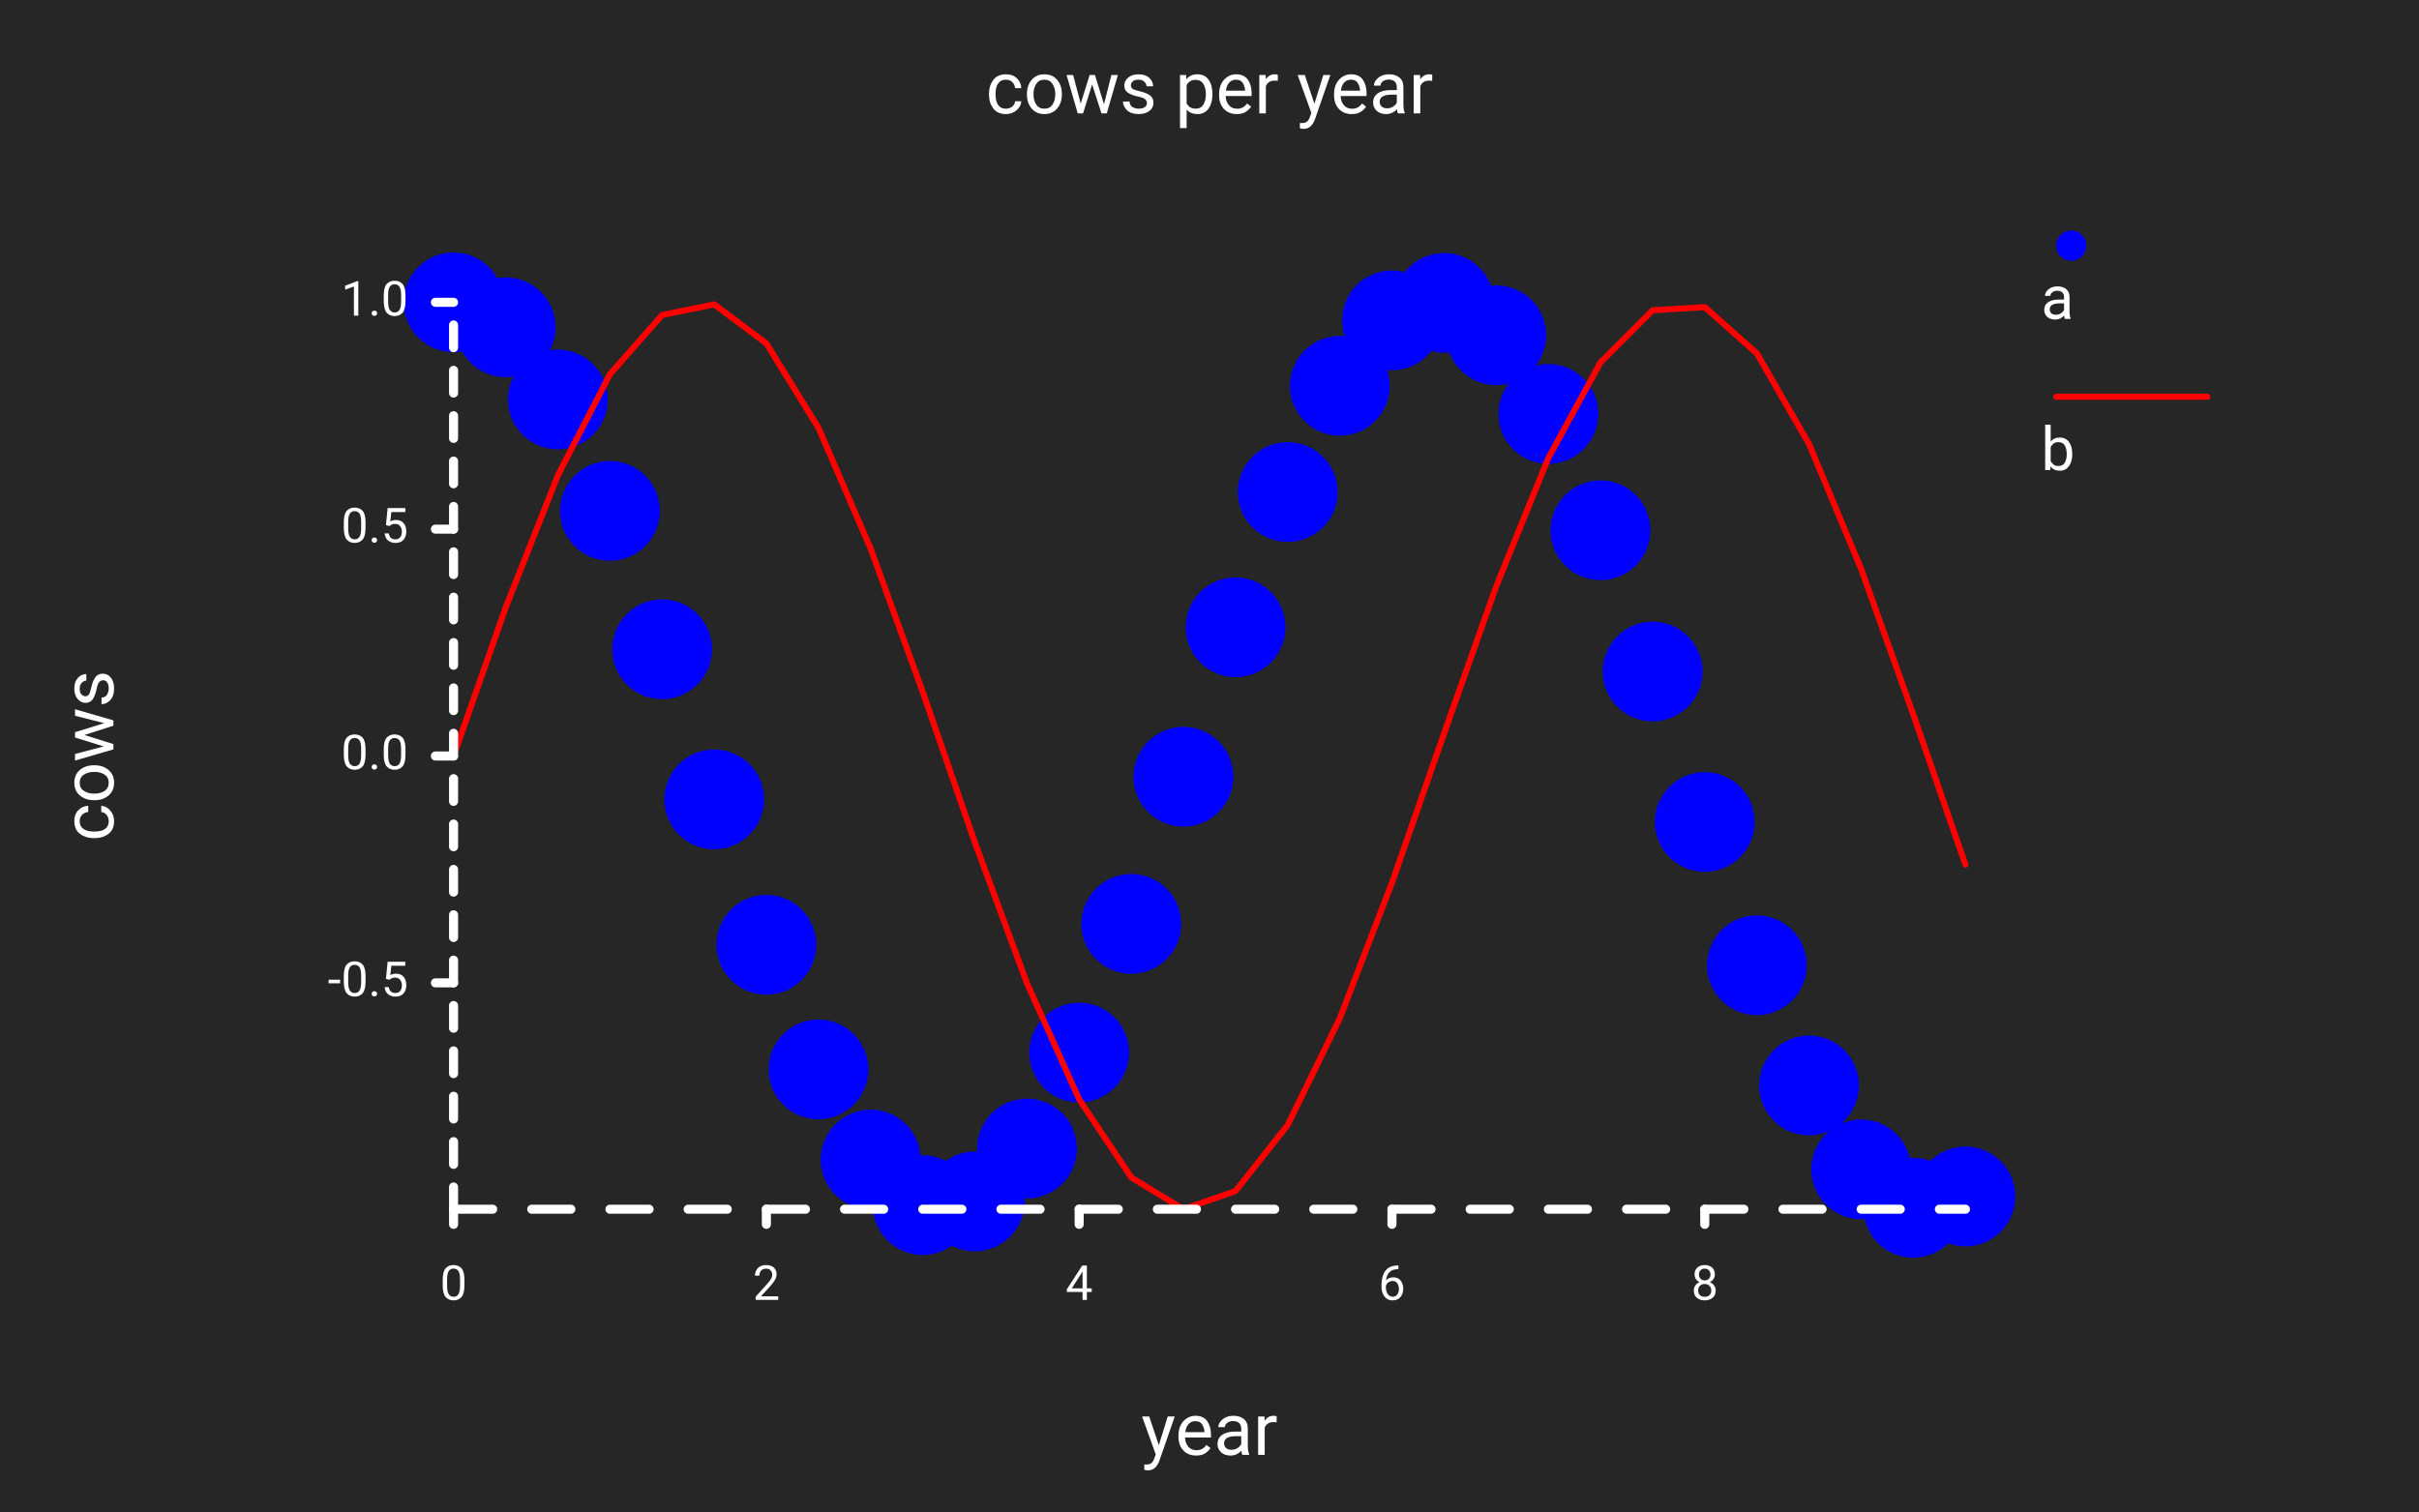
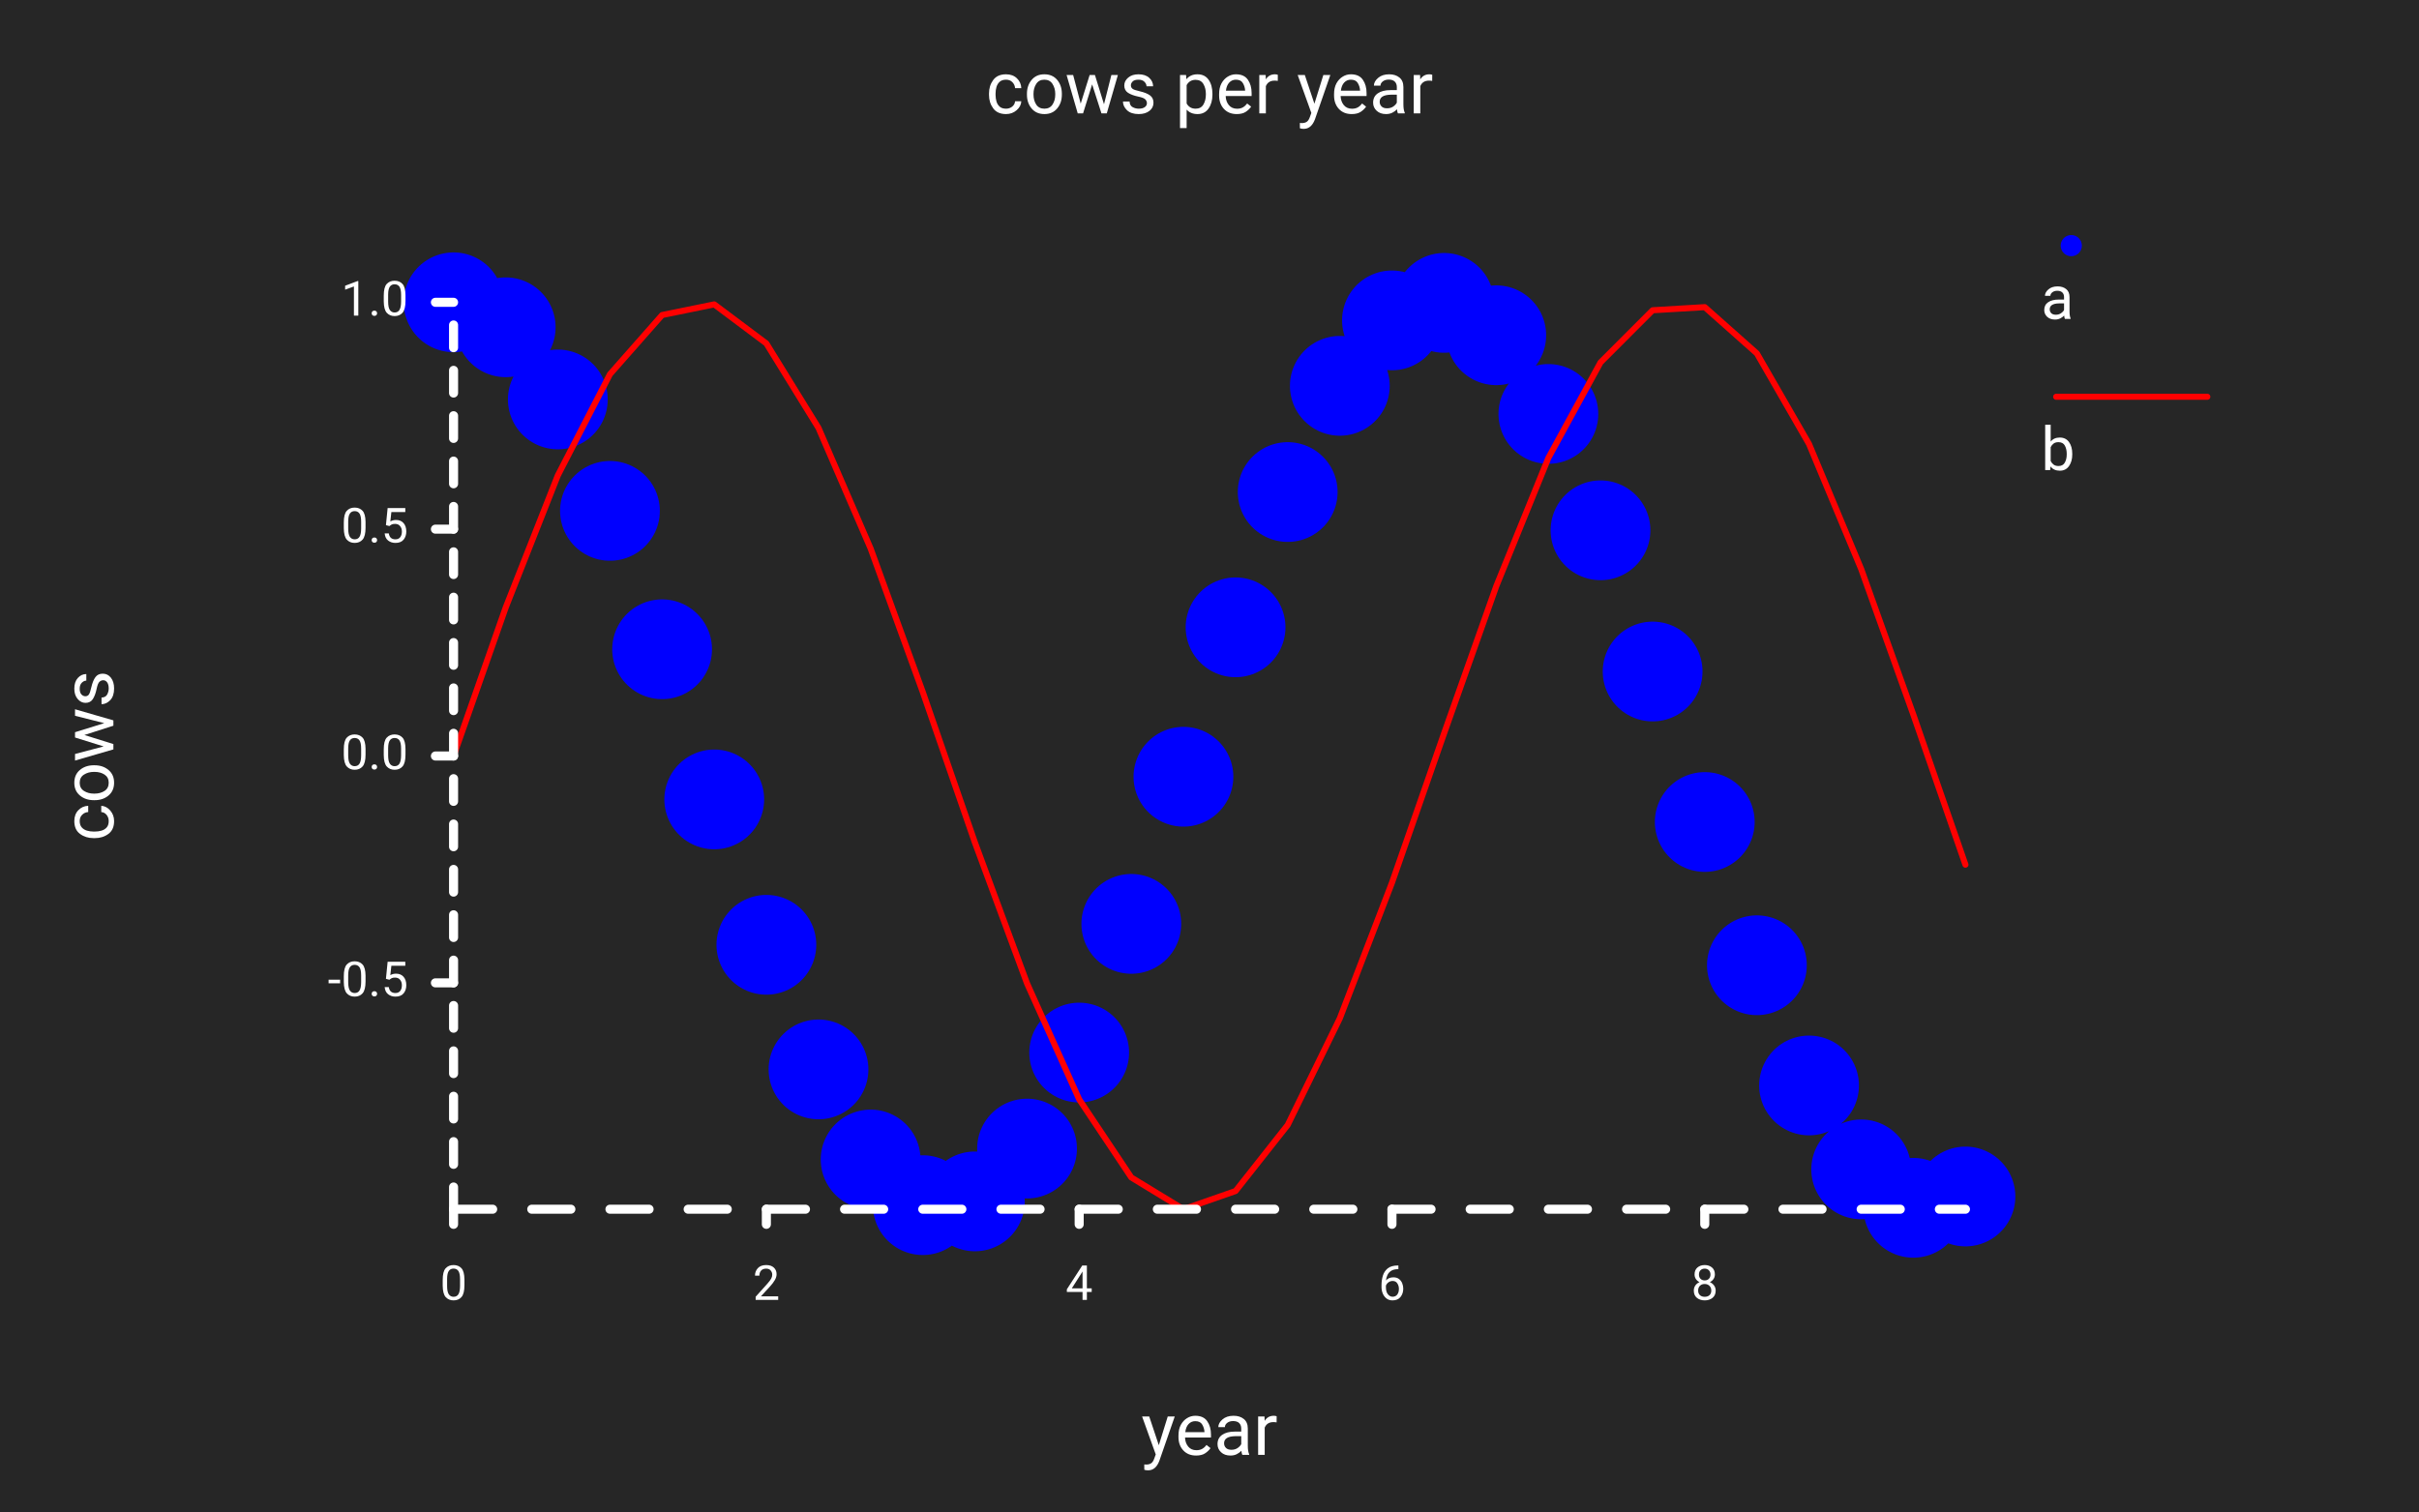
<svg xmlns="http://www.w3.org/2000/svg" class="poloto" width="800" height="500" viewBox="0 0 800 500">
  <style>
.poloto{
  stroke-linecap:round;
  stroke-linejoin:round;
  font-family:Roboto,sans-serif;
  font-size:16px;
}
.poloto_background{fill:#262626;}
.poloto_scatter{stroke-width:7}
.poloto_line{stroke-width:2}
.poloto_text{fill: white;}
.poloto_names{font-size:24px;dominant-baseline:start;text-anchor:middle;}
.poloto_where{dominant-baseline:middle;text-anchor:start}
.poloto_text.poloto_legend{font-size:20px;dominant-baseline:middle;text-anchor:start;}
.poloto_text.poloto_ticks.poloto_y{dominant-baseline:middle;text-anchor:end}
.poloto_text.poloto_ticks.poloto_x{dominant-baseline:start;text-anchor:middle}
.poloto_imgs.poloto_ticks{stroke: white;stroke-width:3;fill:none;stroke-dasharray:none}
.poloto_grid{stroke:gray;stroke-width:0.5}

- .poloto0stroke{stroke:blue;}
- .poloto1stroke{stroke:red;}
- .poloto2stroke{stroke:green;}
- .poloto3stroke{stroke:gold;}
- .poloto4stroke{stroke:aqua;}
- .poloto5stroke{stroke:lime;}
- .poloto6stroke{stroke:orange;}
- .poloto7stroke{stroke:chocolate;}
- .poloto0fill{fill:blue;}
- .poloto1fill{fill:red;}
- .poloto2fill{fill:green;}
- .poloto3fill{fill:gold;}
- .poloto4fill{fill:aqua;}
- .poloto5fill{fill:lime;}
- .poloto6fill{fill:orange;}
- .poloto7fill{fill:chocolate;}
- .poloto_scatter{stroke-width:33;}.poloto_legend.poloto_imgs.poloto_scatter{stroke-width:10}
+ .poloto0.poloto_stroke{stroke:blue;}
+ .poloto1.poloto_stroke{stroke:red;}
+ .poloto2.poloto_stroke{stroke:green;}
+ .poloto3.poloto_stroke{stroke:gold;}
+ .poloto4.poloto_stroke{stroke:aqua;}
+ .poloto5.poloto_stroke{stroke:lime;}
+ .poloto6.poloto_stroke{stroke:orange;}
+ .poloto7.poloto_stroke{stroke:chocolate;}
+ .poloto0.poloto_fill{fill:blue;}
+ .poloto1.poloto_fill{fill:red;}
+ .poloto2.poloto_fill{fill:green;}
+ .poloto3.poloto_fill{fill:gold;}
+ .poloto4.poloto_fill{fill:aqua;}
+ .poloto5.poloto_fill{fill:lime;}
+ .poloto6.poloto_fill{fill:orange;}
+ .poloto7.poloto_fill{fill:chocolate;}
+ .poloto_scatter.poloto_plot{stroke-width:33;}
	</style>
  <circle r="1e5" class="poloto_background" />
-   <path id="poloto_plot0" class="poloto_plot poloto_scatter poloto0stroke" d=" M 150.00 100.00 h 0.00 M 167.24 108.26 h 0.00 M 184.48 132.13 h 0.00 M 201.72 168.99 h 0.00 M 218.97 214.77 h 0.00 M 236.21 264.44 h 0.00 M 253.45 312.53 h 0.00 M 270.69 353.75 h 0.00 M 287.93 383.55 h 0.00 M 305.17 398.65 h 0.00 M 322.41 397.41 h 0.00 M 339.66 379.94 h 0.00 M 356.90 348.18 h 0.00 M 374.14 305.61 h 0.00 M 391.38 256.94 h 0.00 M 408.62 207.51 h 0.00 M 425.86 162.76 h 0.00 M 443.10 127.63 h 0.00 M 460.34 105.98 h 0.00 M 477.59 100.19 h 0.00 M 494.83 110.90 h 0.00 M 512.07 136.93 h 0.00 M 529.31 175.42 h 0.00 M 546.55 222.13 h 0.00 M 563.79 271.91 h 0.00 M 581.03 319.30 h 0.00 M 598.28 359.06 h 0.00 M 615.52 386.82 h 0.00 M 632.76 399.53 h 0.00 M 650.00 395.79 h 0.00" />
-   <path id="poloto_plot1" class="poloto_plot poloto_line poloto1stroke" fill="none" stroke="black" d=" M 150.00 250.08 L 167.24 200.97 L 184.48 157.27 L 201.72 123.79 L 218.97 104.21 L 236.21 100.69 L 253.45 113.61 L 270.69 141.56 L 287.93 181.45 L 305.17 228.90 L 322.41 278.68 L 339.66 325.31 L 356.90 363.66 L 374.14 389.50 L 391.38 400.00 L 408.62 393.99 L 425.86 372.14 L 443.10 336.85 L 460.34 292.01 L 477.59 242.56 L 494.83 193.93 L 512.07 151.48 L 529.31 119.89 L 546.55 102.63 L 563.79 101.60 L 581.03 116.91 L 598.28 146.89 L 615.52 188.23 L 632.76 236.37 L 650.00 286.03" />
-   <line class="poloto_legend poloto_imgs poloto_scatter poloto0stroke" x1="685" x2="685" y1="81.25" y2="81.25" />
-   <line class="poloto_legend poloto_imgs poloto_line poloto1stroke" x1="680" x2="730" y1="131.25" y2="131.25" />
-   <text class="poloto_legend poloto_text" x="675" y="100">a</text>
-   <text class="poloto_legend poloto_text" x="675" y="150">b</text>
+   <path id="poloto_plot0" class="poloto_plot poloto_imgs poloto_scatter poloto0 poloto_stroke" d=" M 150.00 100.00 h 0.00 M 167.24 108.26 h 0.00 M 184.48 132.13 h 0.00 M 201.72 168.99 h 0.00 M 218.97 214.77 h 0.00 M 236.21 264.44 h 0.00 M 253.45 312.53 h 0.00 M 270.69 353.75 h 0.00 M 287.93 383.55 h 0.00 M 305.17 398.65 h 0.00 M 322.41 397.41 h 0.00 M 339.66 379.94 h 0.00 M 356.90 348.18 h 0.00 M 374.14 305.61 h 0.00 M 391.38 256.94 h 0.00 M 408.62 207.51 h 0.00 M 425.86 162.76 h 0.00 M 443.10 127.63 h 0.00 M 460.34 105.98 h 0.00 M 477.59 100.19 h 0.00 M 494.83 110.90 h 0.00 M 512.07 136.93 h 0.00 M 529.31 175.42 h 0.00 M 546.55 222.13 h 0.00 M 563.79 271.91 h 0.00 M 581.03 319.30 h 0.00 M 598.28 359.06 h 0.00 M 615.52 386.82 h 0.00 M 632.76 399.53 h 0.00 M 650.00 395.79 h 0.00" />
+   <path id="poloto_plot1" class="poloto_plot poloto_imgs poloto_line poloto1 poloto_stroke" fill="none" stroke="black" d=" M 150.00 250.08 L 167.24 200.97 L 184.48 157.27 L 201.72 123.79 L 218.97 104.21 L 236.21 100.69 L 253.45 113.61 L 270.69 141.56 L 287.93 181.45 L 305.17 228.90 L 322.41 278.68 L 339.66 325.31 L 356.90 363.66 L 374.14 389.50 L 391.38 400.00 L 408.62 393.99 L 425.86 372.14 L 443.10 336.85 L 460.34 292.01 L 477.59 242.56 L 494.83 193.93 L 512.07 151.48 L 529.31 119.89 L 546.55 102.63 L 563.79 101.60 L 581.03 116.91 L 598.28 146.89 L 615.52 188.23 L 632.76 236.37 L 650.00 286.03" />
+   <line class="poloto_legend poloto_imgs poloto_scatter poloto0 poloto_stroke" x1="685" x2="685" y1="81.25" y2="81.25" />
+   <line class="poloto_legend poloto_imgs poloto_line poloto1 poloto_stroke" x1="680" x2="730" y1="131.25" y2="131.25" />
+   <text class="poloto_legend poloto_text poloto_scatter poloto0" x="675" y="100">a</text>
+   <text class="poloto_legend poloto_text poloto_line poloto1" x="675" y="150">b</text>
  <text class="poloto_text poloto_names poloto_title" x="400.00" y="37.50">cows per year</text>
  <text class="poloto_text poloto_names poloto_x" x="400.00" y="481.25">year</text>
  <text class="poloto_text poloto_names poloto_y" x="37.50" y="250.00" transform="rotate(-90,37.50,250.00)">cows</text>
  <text class="poloto_text poloto_ticks poloto_y" x="135.00" y="325.12">-0.5</text>
  <text class="poloto_text poloto_ticks poloto_y" x="135.00" y="250.08">0.0</text>
  <text class="poloto_text poloto_ticks poloto_y" x="135.00" y="175.04">0.5</text>
  <text class="poloto_text poloto_ticks poloto_y" x="135.00" y="100.00">1.0</text>
  <line class="poloto_imgs poloto_ticks poloto_y" x1="150.00" x2="144.00" y1="325.12" y2="325.12" />
  <line class="poloto_imgs poloto_ticks poloto_y" x1="150.00" x2="144.00" y1="250.08" y2="250.08" />
  <line class="poloto_imgs poloto_ticks poloto_y" x1="150.00" x2="144.00" y1="175.04" y2="175.04" />
  <line class="poloto_imgs poloto_ticks poloto_y" x1="150.00" x2="144.00" y1="100.00" y2="100.00" />
  <text class="poloto_text poloto_ticks poloto_x" x="150.00" y="430.00">0</text>
  <text class="poloto_text poloto_ticks poloto_x" x="253.45" y="430.00">2</text>
  <text class="poloto_text poloto_ticks poloto_x" x="356.90" y="430.00">4</text>
  <text class="poloto_text poloto_ticks poloto_x" x="460.34" y="430.00">6</text>
  <text class="poloto_text poloto_ticks poloto_x" x="563.79" y="430.00">8</text>
  <line class="poloto_imgs poloto_ticks poloto_x" x1="150.00" x2="150.00" y1="400.00" y2="405.00" />
  <line class="poloto_imgs poloto_ticks poloto_x" x1="253.45" x2="253.45" y1="400.00" y2="405.00" />
  <line class="poloto_imgs poloto_ticks poloto_x" x1="356.90" x2="356.90" y1="400.00" y2="405.00" />
  <line class="poloto_imgs poloto_ticks poloto_x" x1="460.34" x2="460.34" y1="400.00" y2="405.00" />
  <line class="poloto_imgs poloto_ticks poloto_x" x1="563.79" x2="563.79" y1="400.00" y2="405.00" />
  <path class="poloto_imgs poloto_ticks poloto_x" style="stroke-dasharray:12.931;stroke-dashoffset:-0;" d=" M 150.00 400.00 L 650.00 400.00" />
  <path class="poloto_imgs poloto_ticks poloto_y" style="stroke-dasharray:7.504;stroke-dashoffset:-74.882;" d=" M 150.00 400.00 L 150.00 100.00" />
</svg>
